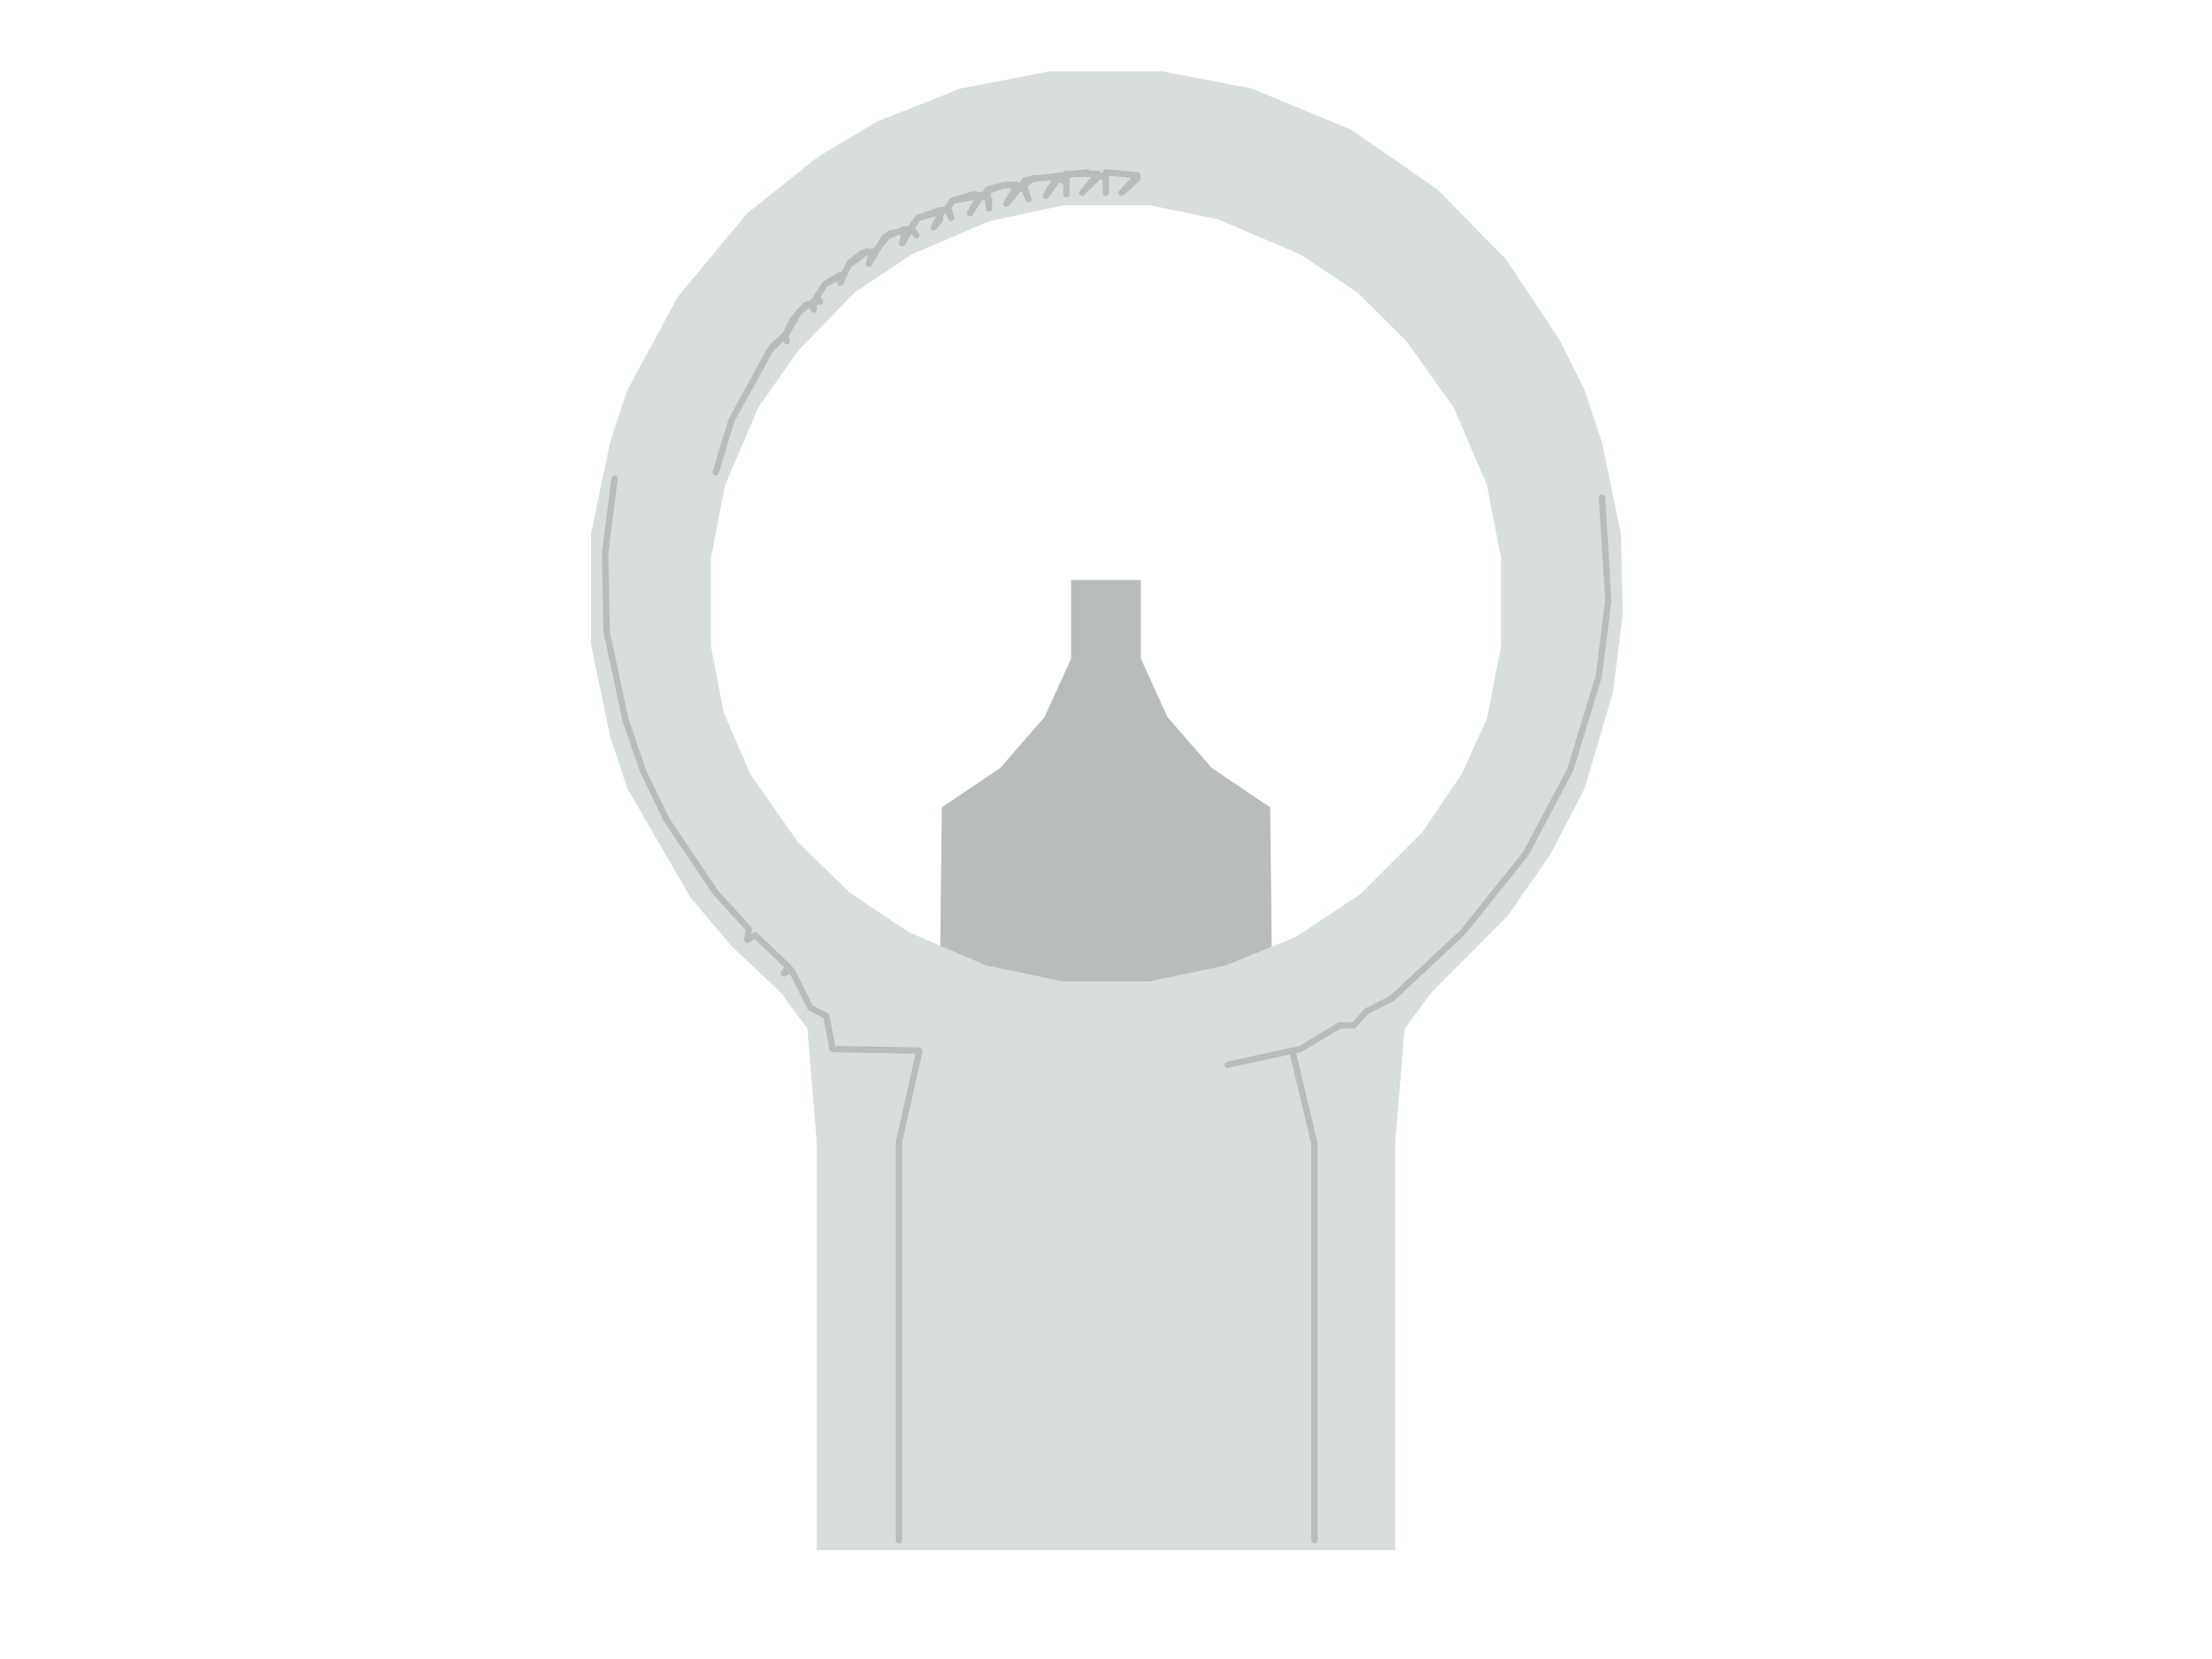
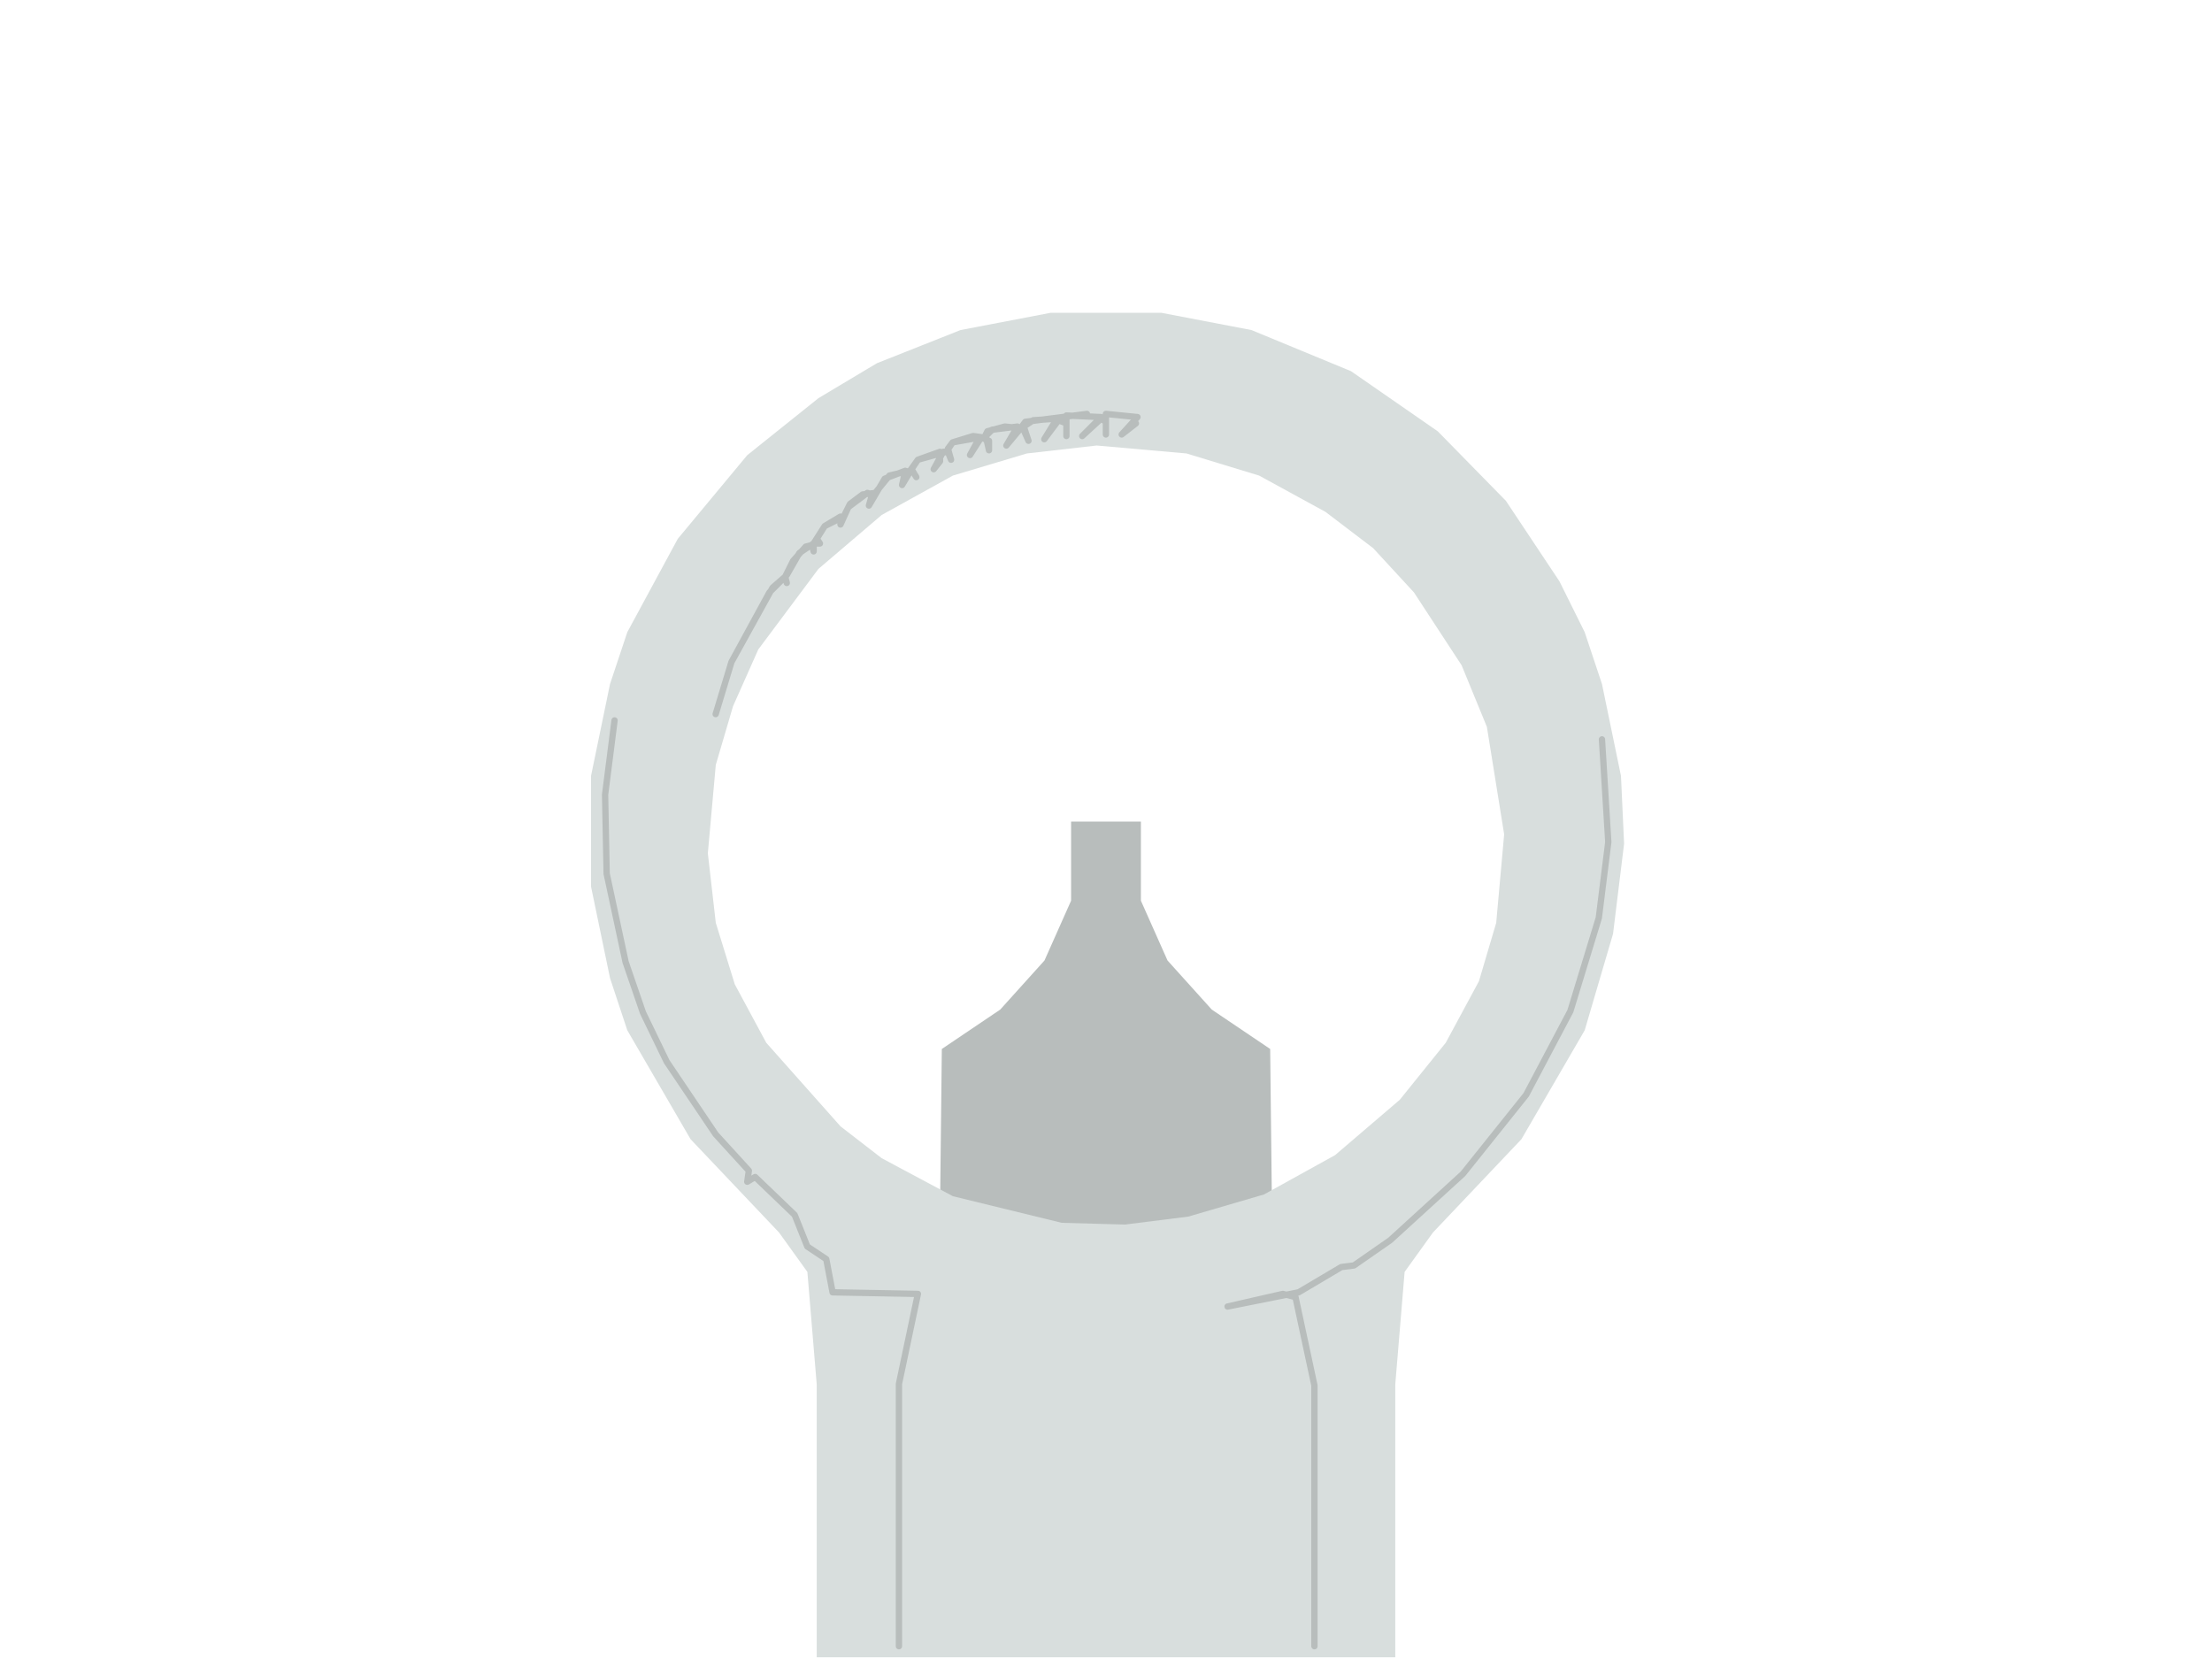
<svg xmlns="http://www.w3.org/2000/svg" viewBox="0 0 64 48">
-   <path d="M30.99,16.78 L30.99,19.06 L30.22,20.75 L28.94,22.22 L27.25,23.36 L27.15,32.23 L27.20,31.31 L27.38,31.73 L27.38,34.51 L27.47,33.10 L36.53,33.10 L36.62,34.51 L36.62,31.73 L36.80,31.22 L36.85,32.23 L36.75,23.36 L35.06,22.22 L33.78,20.75 L33.01,19.06 L33.01,16.78Z" fill="#b8bdbc" fill-rule="evenodd" />
-   <path d="M27.79,2.56 L25.37,3.52 L23.68,4.53 L21.62,6.17 L19.61,8.59 L18.15,11.29 L17.65,12.80 L17.10,15.45 L17.10,18.65 L17.65,21.30 L18.15,22.81 L19.98,25.97 L21.17,27.38 L22.58,28.71 L23.36,29.76 L23.63,33.05 L23.63,44.85 L40.37,44.85 L40.37,33.05 L40.64,29.76 L41.42,28.71 L43.61,26.51 L44.85,24.73 L45.85,22.81 L46.67,20.02 L46.95,17.78 L46.90,15.45 L46.35,12.80 L45.85,11.29 L45.12,9.83 L43.57,7.50 L41.60,5.49 L39.09,3.75 L36.21,2.56 L33.60,2.06 L30.40,2.06Z M30.77,5.94 L33.28,5.94 L35.25,6.35 L37.62,7.36 L39.27,8.46 L40.69,9.87 L42.06,11.79 L43.02,14.03 L43.43,16.14 L43.43,18.70 L43.02,20.80 L42.29,22.40 L41.14,24.09 L39.36,25.87 L37.49,27.11 L35.47,27.93 L33.28,28.39 L30.72,28.39 L28.53,27.93 L26.29,26.97 L24.59,25.83 L23.09,24.37 L21.71,22.40 L20.94,20.62 L20.57,18.70 L20.57,16.14 L20.98,14.03 L21.94,11.79 L23.09,10.15 L24.73,8.46 L26.38,7.36 L28.62,6.40Z" fill="#d8dedd" fill-rule="evenodd" />
+   <path d="M30.99,23.77 L30.99,26.06 L30.22,27.79 L28.94,29.21 L27.25,30.35 L27.15,39.27 L27.20,38.31 L27.38,38.72 L27.38,41.51 L27.47,40.09 L36.53,40.09 L36.62,41.51 L36.62,38.72 L36.80,38.22 L36.85,39.27 L36.75,30.35 L35.06,29.21 L33.78,27.79 L33.01,26.06 L33.01,23.77Z" fill="#b8bdbc" fill-rule="evenodd" />
+   <path d="M27.79,9.55 L25.37,10.51 L23.68,11.52 L21.62,13.17 L19.61,15.59 L18.15,18.29 L17.65,19.79 L17.10,22.45 L17.10,25.65 L17.65,28.30 L18.15,29.81 L19.98,32.96 L22.54,35.66 L23.36,36.80 L23.63,40.05 L23.63,47.95 L40.37,47.95 L40.37,40.05 L40.64,36.80 L41.46,35.66 L44.02,32.96 L45.85,29.81 L46.67,27.02 L46.99,24.41 L46.90,22.45 L46.35,19.79 L45.85,18.29 L45.12,16.82 L43.57,14.49 L41.60,12.48 L39.09,10.74 L36.21,9.55 L33.60,9.05 L30.40,9.05Z M31.73,12.89 L34.33,13.12 L36.43,13.76 L38.35,14.81 L39.73,15.86 L40.91,17.14 L42.29,19.25 L43.02,21.03 L43.52,24.14 L43.29,26.70 L42.79,28.39 L41.83,30.17 L40.50,31.82 L38.63,33.42 L36.57,34.56 L34.38,35.20 L32.55,35.43 L30.72,35.38 L27.57,34.61 L25.51,33.51 L24.32,32.59 L22.17,30.17 L21.26,28.48 L20.71,26.70 L20.48,24.69 L20.71,22.13 L21.21,20.43 L21.94,18.79 L23.68,16.46 L25.51,14.90 L27.57,13.76 L29.71,13.12Z" fill="#d8dedd" fill-rule="evenodd" />
  <g transform="scale(0.04571)" fill="none" stroke="#b8bdbc" stroke-width="4.0" stroke-linecap="round" stroke-linejoin="round">
-     <path d="M688,109 L649,114 L646,118 L636,117 L625,120 L623,124 L616,123 L603,127 L599,133 L581,138 L576,145 L563,148 L554,159 L546,160 L538,166 L534,174 L522,180 L515,191 L506,197 L498,211 L487,222 L463,266 L453,299 L463,266 L489,219 L497,212 L498,216 L497,212 L502,202 L510,193 L514,192 L515,196 L515,191 L519,191 L517,188 L522,180 L532,174 L532,179 L537,168 L549,159 L552,160 L550,167 L560,150 L573,145 L571,154 L577,144 L580,149 L577,144 L581,138 L595,133 L595,139 L591,144 L597,133 L600,133 L602,138 L600,131 L603,127 L620,124 L614,135 L621,124 L626,126 L626,132 L625,121 L636,117 L644,117 L637,129 L647,117 L651,126 L648,117 L654,113 L669,112 L662,124 L670,113 L675,115 L675,123 L675,110 L695,110 L685,122 L696,111 L700,113 L700,122 L700,109 L720,111 L710,122 L720,113" />
-     <path d="M389,303 L383,350 L384,400 L396,456 L407,488 L422,519 L453,565 L474,588 L473,595 L478,592 L499,612 L496,616 L501,614 L513,638 L523,643 L527,664 L582,665 L569,723 L569,975 L569,951" />
-     <path d="M1014,315 L1018,380 L1012,428 L994,487 L966,540 L926,590 L881,632 L865,640 L857,649 L848,649 L823,664 L777,674 L818,665 L832,724 L832,975 L832,964" />
+     <path d="M688,262 L649,267 L646,271 L636,270 L625,273 L623,277 L616,276 L603,280 L599,286 L581,291 L576,298 L563,301 L554,312 L546,313 L538,319 L534,327 L522,333 L515,344 L506,350 L498,364 L487,375 L463,419 L453,452 L463,419 L489,372 L497,365 L498,369 L497,365 L502,355 L510,346 L514,345 L515,349 L515,344 L519,344 L517,341 L522,333 L532,327 L532,332 L537,321 L549,312 L552,313 L550,320 L560,303 L573,298 L571,307 L577,297 L580,302 L577,297 L581,291 L595,286 L595,292 L591,297 L597,286 L600,286 L602,291 L600,284 L603,280 L620,277 L614,288 L621,277 L626,279 L626,285 L624,276 L628,272 L644,270 L637,282 L647,270 L651,279 L648,270 L654,266 L669,265 L661,278 L670,266 L675,268 L675,276 L675,263 L697,264 L685,276 L697,265 L700,267 L700,275 L700,262 L720,264 L710,275 L719,268" />
+     <path d="M389,456 L383,503 L384,553 L396,609 L407,641 L422,672 L453,718 L474,741 L473,748 L478,745 L503,769 L511,789 L523,797 L527,818 L581,819 L569,876 L569,1042 L569,1016" />
+     <path d="M1014,468 L1018,533 L1012,581 L994,640 L966,693 L926,743 L880,785 L857,801 L849,802 L822,818 L777,827 L812,819 L820,821 L832,877 L832,1042 L832,1027" />
  </g>
</svg>
